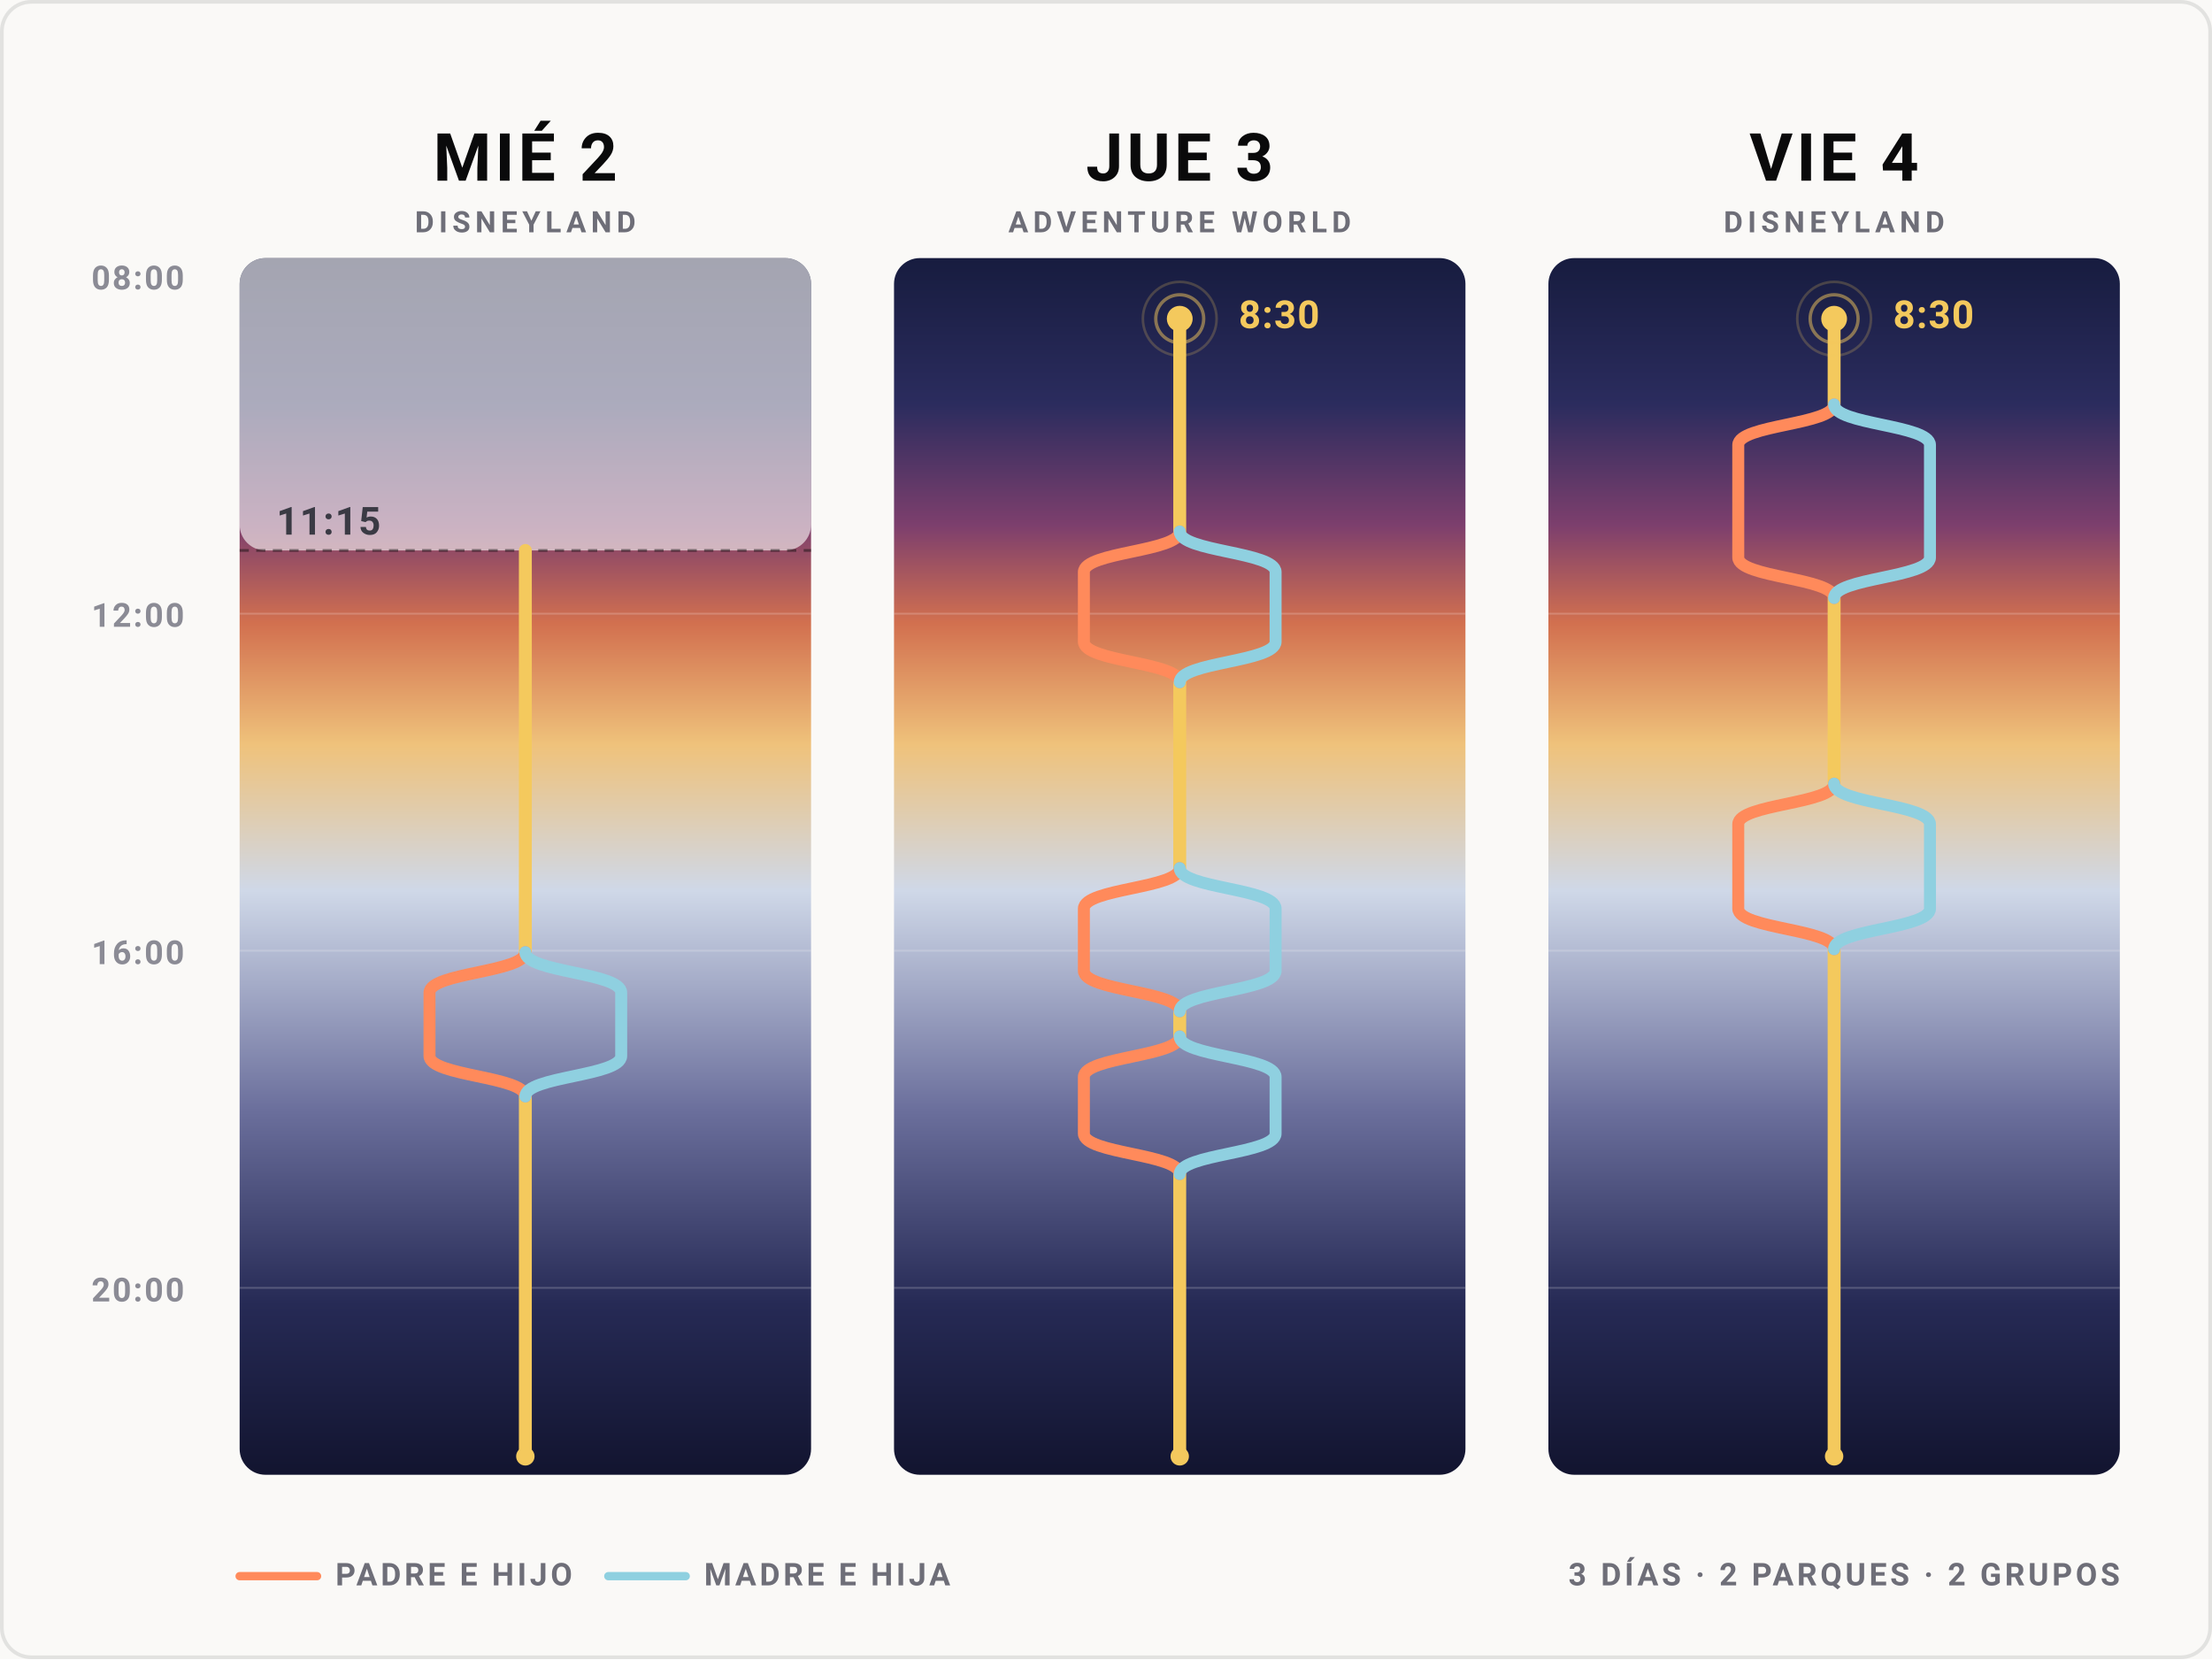
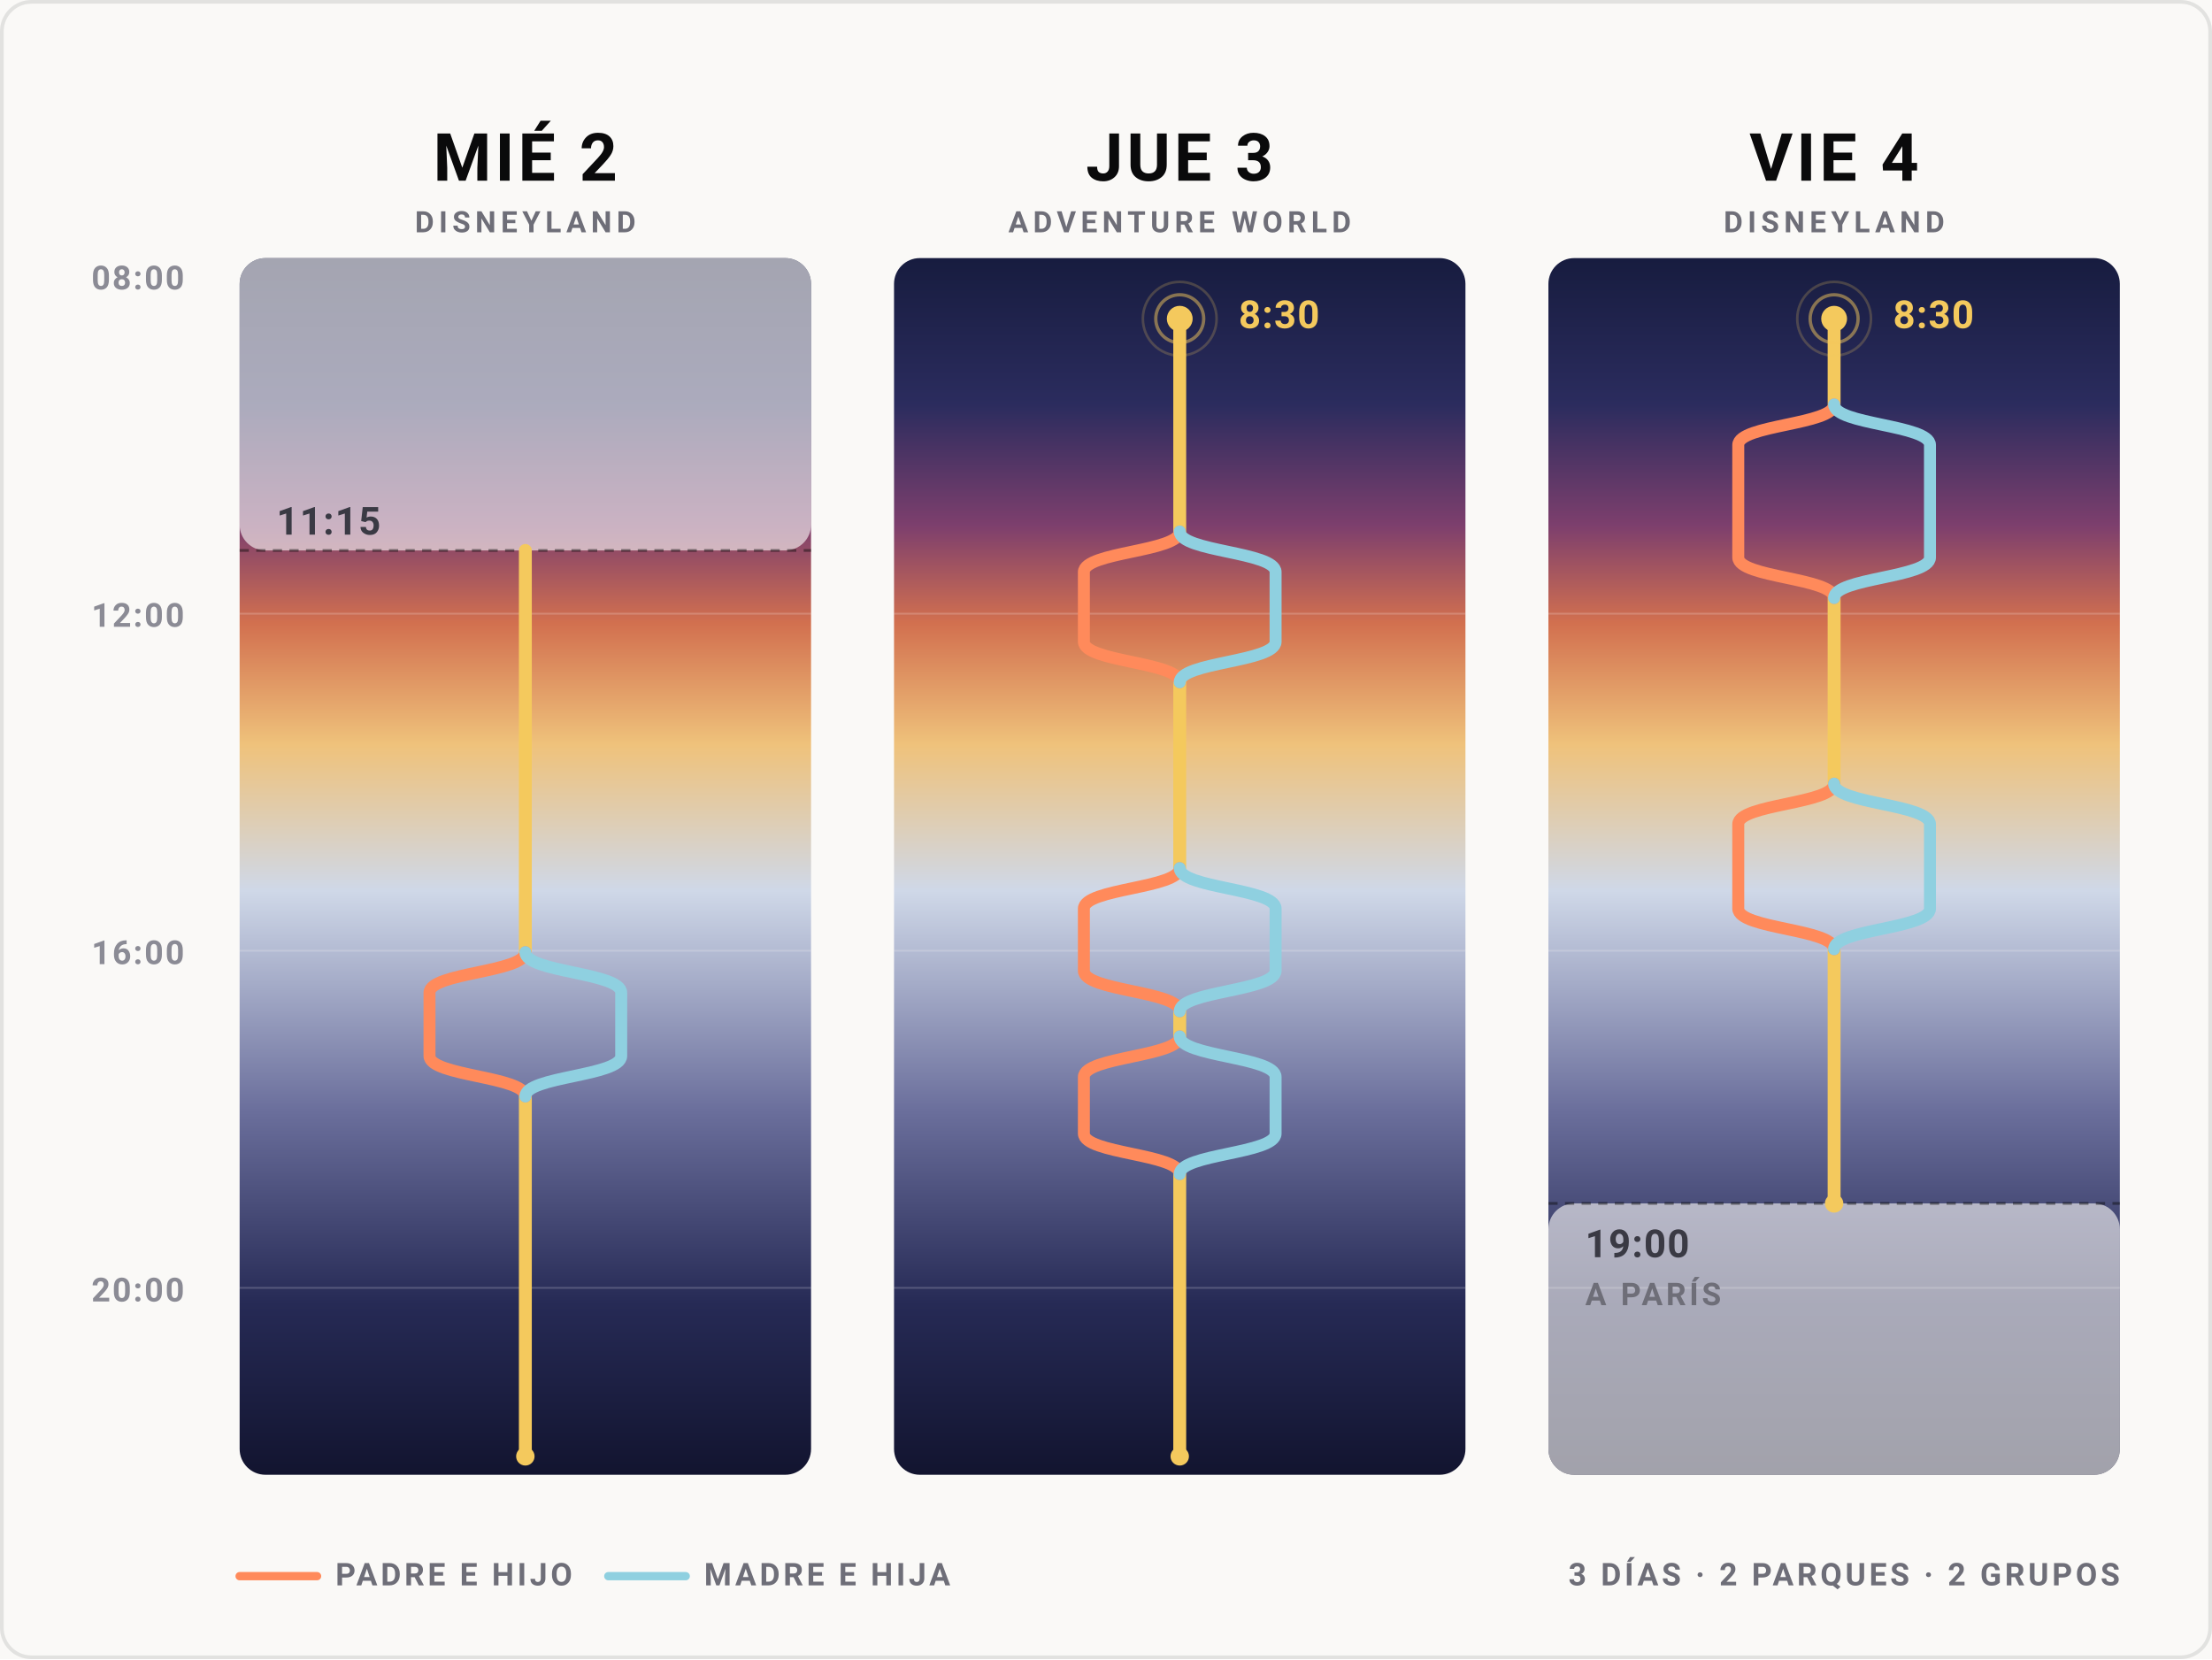
<svg xmlns="http://www.w3.org/2000/svg" viewBox="0 0 1200 900" width="1200" height="900" role="img" aria-labelledby="t d">
  <defs>
    <linearGradient id="sky" x1="0" y1="140" x2="0" y2="800" gradientUnits="userSpaceOnUse">
      <stop offset="0" stop-color="#171c3f" />
      <stop offset="0.12" stop-color="#2b2c5e" />
      <stop offset="0.22" stop-color="#7d3f6d" />
      <stop offset="0.30" stop-color="#d2704f" />
      <stop offset="0.40" stop-color="#efc27b" />
      <stop offset="0.52" stop-color="#cfd8e8" />
      <stop offset="0.70" stop-color="#6b6f9c" />
      <stop offset="0.86" stop-color="#262a55" />
      <stop offset="1" stop-color="#12142f" />
    </linearGradient>
    <style>
      .lbl  { font-family: ui-sans-serif, system-ui, "Segoe UI", Roboto, Helvetica, Arial, sans-serif; }
      .day  { font-size: 36px; font-weight: 700; letter-spacing: 2px; fill: #0a0a0b; }
      .park { font-size: 16px; font-weight: 600; letter-spacing: 2.6px; fill: #6e6e78; }
      .axis { font-size: 18px; font-weight: 600; letter-spacing: 1px; fill: #8b8b95; }
      .mark { font-size: 21px; font-weight: 700; letter-spacing: 0.6px; }
      .foot { font-size: 17px; font-weight: 600; letter-spacing: 1.8px; fill: #6e6e78; }
      .trunk  { stroke: #f4c95d; stroke-width: 7; fill: none; stroke-linecap: round; }
      .branch { stroke-width: 6.5; fill: none; stroke-linecap: round; }
      .a { stroke: #ff8a5b; }
      .b { stroke: #8fd0e0; }
    </style>
  </defs>
  <rect width="1200" height="900" fill="#faf9f7" />
  <rect x="1" y="1" width="1198" height="898" rx="16" fill="none" stroke="#0a0a0b" stroke-opacity="0.10" stroke-width="2" />
  <g class="lbl axis" text-anchor="end">
    <text x="100" y="157">08:00</text>
    <text x="100" y="340">12:00</text>
    <text x="100" y="523">16:00</text>
    <text x="100" y="706">20:00</text>
  </g>
  <g>
    <rect x="130" y="140" width="310" height="660" rx="14" fill="url(#sky)" />
    <rect x="485" y="140" width="310" height="660" rx="14" fill="url(#sky)" />
    <rect x="840" y="140" width="310" height="660" rx="14" fill="url(#sky)" />
  </g>
  <g stroke="#faf9f7" stroke-opacity="0.20" stroke-width="1">
    <line x1="130" y1="332.9" x2="440" y2="332.9" />
    <line x1="485" y1="332.9" x2="795" y2="332.9" />
    <line x1="840" y1="332.9" x2="1150" y2="332.9" />
    <line x1="130" y1="515.7" x2="440" y2="515.7" />
    <line x1="485" y1="515.7" x2="795" y2="515.7" />
    <line x1="840" y1="515.7" x2="1150" y2="515.7" />
    <line x1="130" y1="698.6" x2="440" y2="698.6" />
    <line x1="485" y1="698.6" x2="795" y2="698.6" />
    <line x1="840" y1="698.6" x2="1150" y2="698.6" />
  </g>
  <rect x="130" y="140" width="310" height="158.6" rx="14" fill="#faf9f7" fill-opacity="0.62" />
  <line x1="130" y1="298.6" x2="440" y2="298.6" stroke="#0a0a0b" stroke-opacity="0.45" stroke-width="1.5" stroke-dasharray="5 4" />
  <text class="lbl mark" x="150" y="290" fill="#3a3a44">11:15</text>
  <g class="trunk">
    <path d="M285,298.6 V516.5" />
    <path d="M285,594.8 V790" />
  </g>
  <path class="branch a" d="M285,516.5 C285,527.5 233,527.5 233,538.5 L233,572.8 C233,583.8 285,583.8 285,594.8" />
  <path class="branch b" d="M285,516.5 C285,527.5 337,527.5 337,538.5 L337,572.8 C337,583.8 285,583.8 285,594.8" />
  <g class="trunk">
    <path d="M640,172.9 V288.3" />
    <path d="M640,370.1 V470.9" />
    <path d="M640,548.6 V562.2" />
    <path d="M640,636.9 V790" />
  </g>
  <g class="branch a">
    <path d="M640,288.3 C640,299.3 588,299.3 588,310.3 L588,348.1 C588,359.1 640,359.1 640,370.1" />
    <path d="M640,470.9 C640,481.9 588,481.9 588,492.9 L588,526.6 C588,537.6 640,537.6 640,548.6" />
    <path d="M640,562.2 C640,573.2 588,573.2 588,584.2 L588,614.9 C588,625.9 640,625.9 640,636.9" />
  </g>
  <g class="branch b">
    <path d="M640,288.3 C640,299.3 692,299.3 692,310.3 L692,348.1 C692,359.1 640,359.1 640,370.1" />
    <path d="M640,470.9 C640,481.9 692,481.9 692,492.9 L692,526.6 C692,537.6 640,537.6 640,548.6" />
    <path d="M640,562.2 C640,573.2 692,573.2 692,584.2 L692,614.9 C692,625.9 640,625.9 640,636.9" />
  </g>
  <g class="trunk">
    <path d="M995,172.9 V219.4" />
    <path d="M995,324.4 V425.1" />
-     <path d="M995,514.9 V790" />
+     <path d="M995,514.9 V652.8" />
  </g>
  <g class="branch a">
    <path d="M995,219.4 C995,230.4 943,230.4 943,241.4 L943,302.4 C943,313.4 995,313.4 995,324.4" />
    <path d="M995,425.1 C995,436.1 943,436.1 943,447.1 L943,492.9 C943,503.9 995,503.9 995,514.9" />
  </g>
  <g class="branch b">
    <path d="M995,219.4 C995,230.4 1047,230.4 1047,241.4 L1047,302.4 C1047,313.4 995,313.4 995,324.4" />
    <path d="M995,425.1 C995,436.1 1047,436.1 1047,447.1 L1047,492.9 C1047,503.9 995,503.9 995,514.9" />
+   </g>
+   <rect x="840" y="652.8" width="310" height="147.2" rx="14" fill="#faf9f7" fill-opacity="0.62" />
+   <line x1="840" y1="652.8" x2="1150" y2="652.8" stroke="#0a0a0b" stroke-opacity="0.45" stroke-width="1.5" stroke-dasharray="5 4" />
+   <g class="lbl" fill="#3a3a44">
+     <text class="mark" x="860" y="682">19:00</text>
+     <text class="foot" x="860" y="708" fill="#6e6e78">A PARÍS</text>
  </g>
  <g fill="#f4c95d">
    <circle cx="640" cy="172.9" r="7" />
    <circle cx="995" cy="172.9" r="7" />
  </g>
  <g fill="none" stroke="#f4c95d">
    <circle cx="640" cy="172.9" r="13" stroke-opacity="0.5" stroke-width="1.8" />
    <circle cx="640" cy="172.9" r="20" stroke-opacity="0.22" stroke-width="1.4" />
    <circle cx="995" cy="172.9" r="13" stroke-opacity="0.5" stroke-width="1.8" />
    <circle cx="995" cy="172.9" r="20" stroke-opacity="0.22" stroke-width="1.4" />
  </g>
  <g class="lbl mark" fill="#f4c95d">
    <text x="672" y="178">8:30</text>
    <text x="1027" y="178">8:30</text>
  </g>
  <g fill="#f4c95d">
    <circle cx="285" cy="790" r="5" />
    <circle cx="640" cy="790" r="5" />
-     <circle cx="995" cy="790" r="5" />
+     <circle cx="995" cy="652.8" r="5" />
  </g>
  <g class="lbl" text-anchor="middle">
    <text class="day" x="285" y="98">MIÉ 2</text>
    <text class="park" x="285" y="126">DISNEYLAND</text>
    <text class="day" x="640" y="98">JUE 3</text>
    <text class="park" x="640" y="126">ADVENTURE WORLD</text>
    <text class="day" x="995" y="98">VIE 4</text>
    <text class="park" x="995" y="126">DISNEYLAND</text>
  </g>
  <g>
    <line x1="130" y1="855" x2="172" y2="855" stroke="#ff8a5b" stroke-width="4.5" stroke-linecap="round" />
    <text class="lbl foot" x="182" y="860">PADRE E HIJO</text>
    <line x1="330" y1="855" x2="372" y2="855" stroke="#8fd0e0" stroke-width="4.5" stroke-linecap="round" />
    <text class="lbl foot" x="382" y="860">MADRE E HIJA</text>
    <text class="lbl foot" x="1150" y="860" text-anchor="end">3 DÍAS · 2 PARQUES · 2 GRUPOS</text>
  </g>
</svg>
